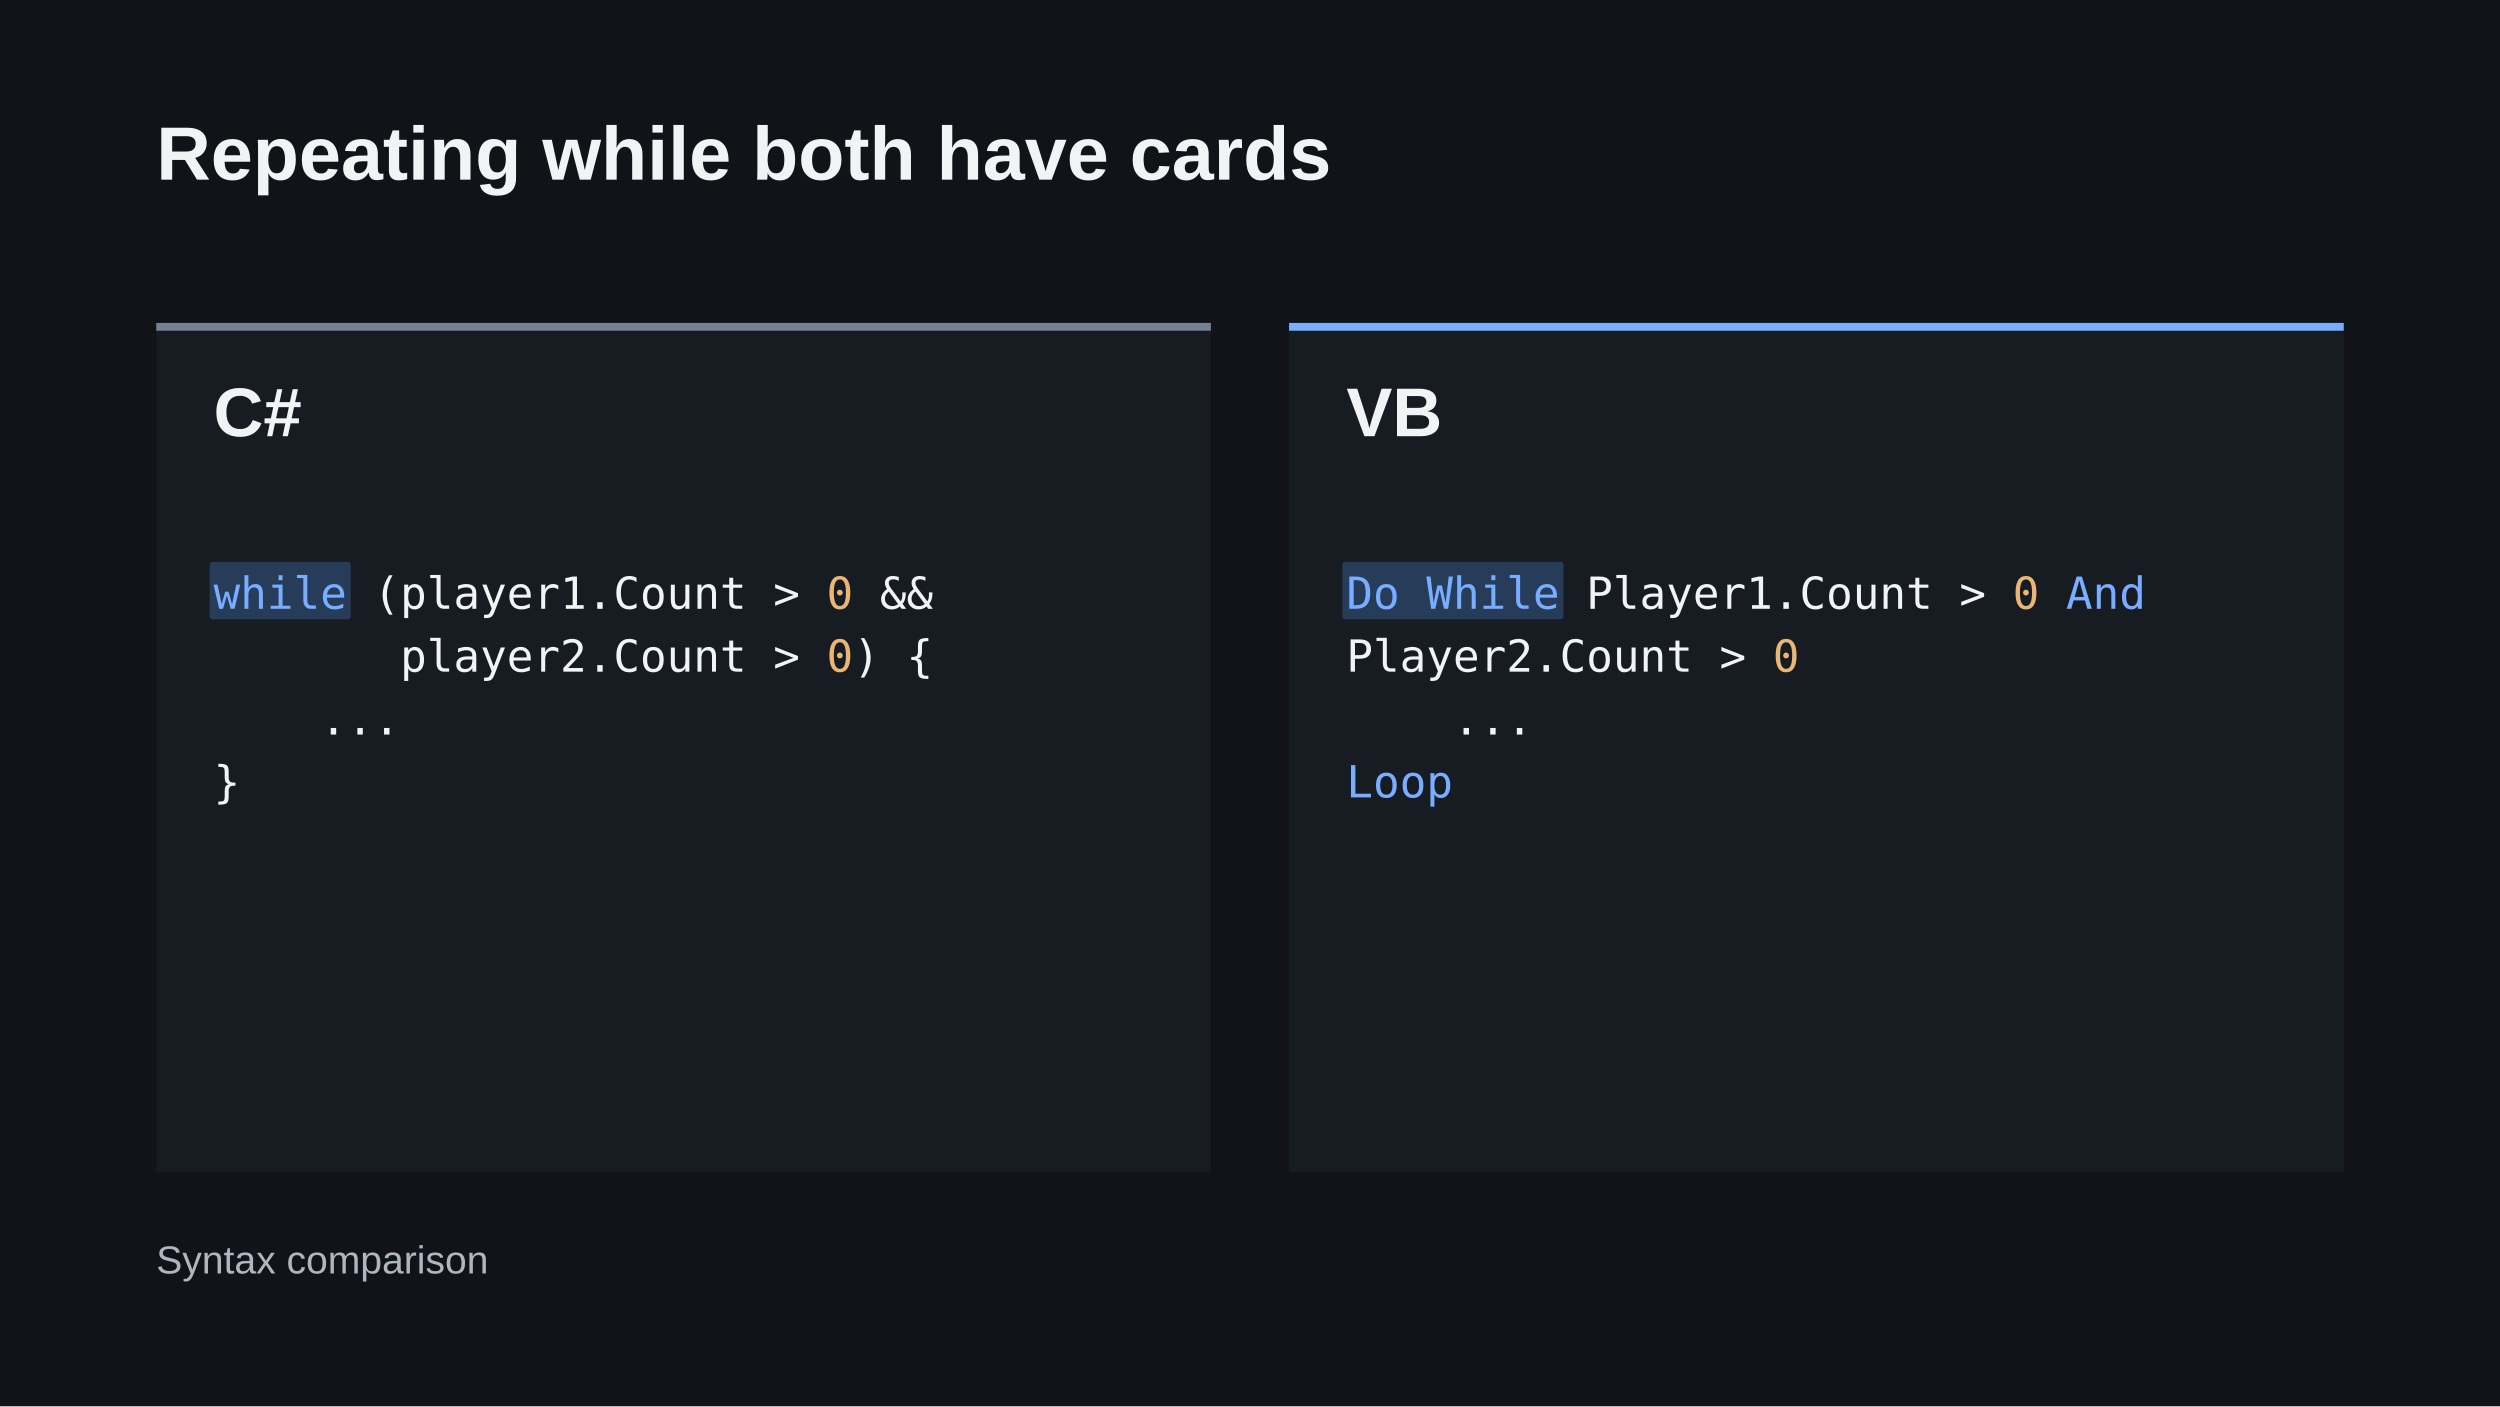
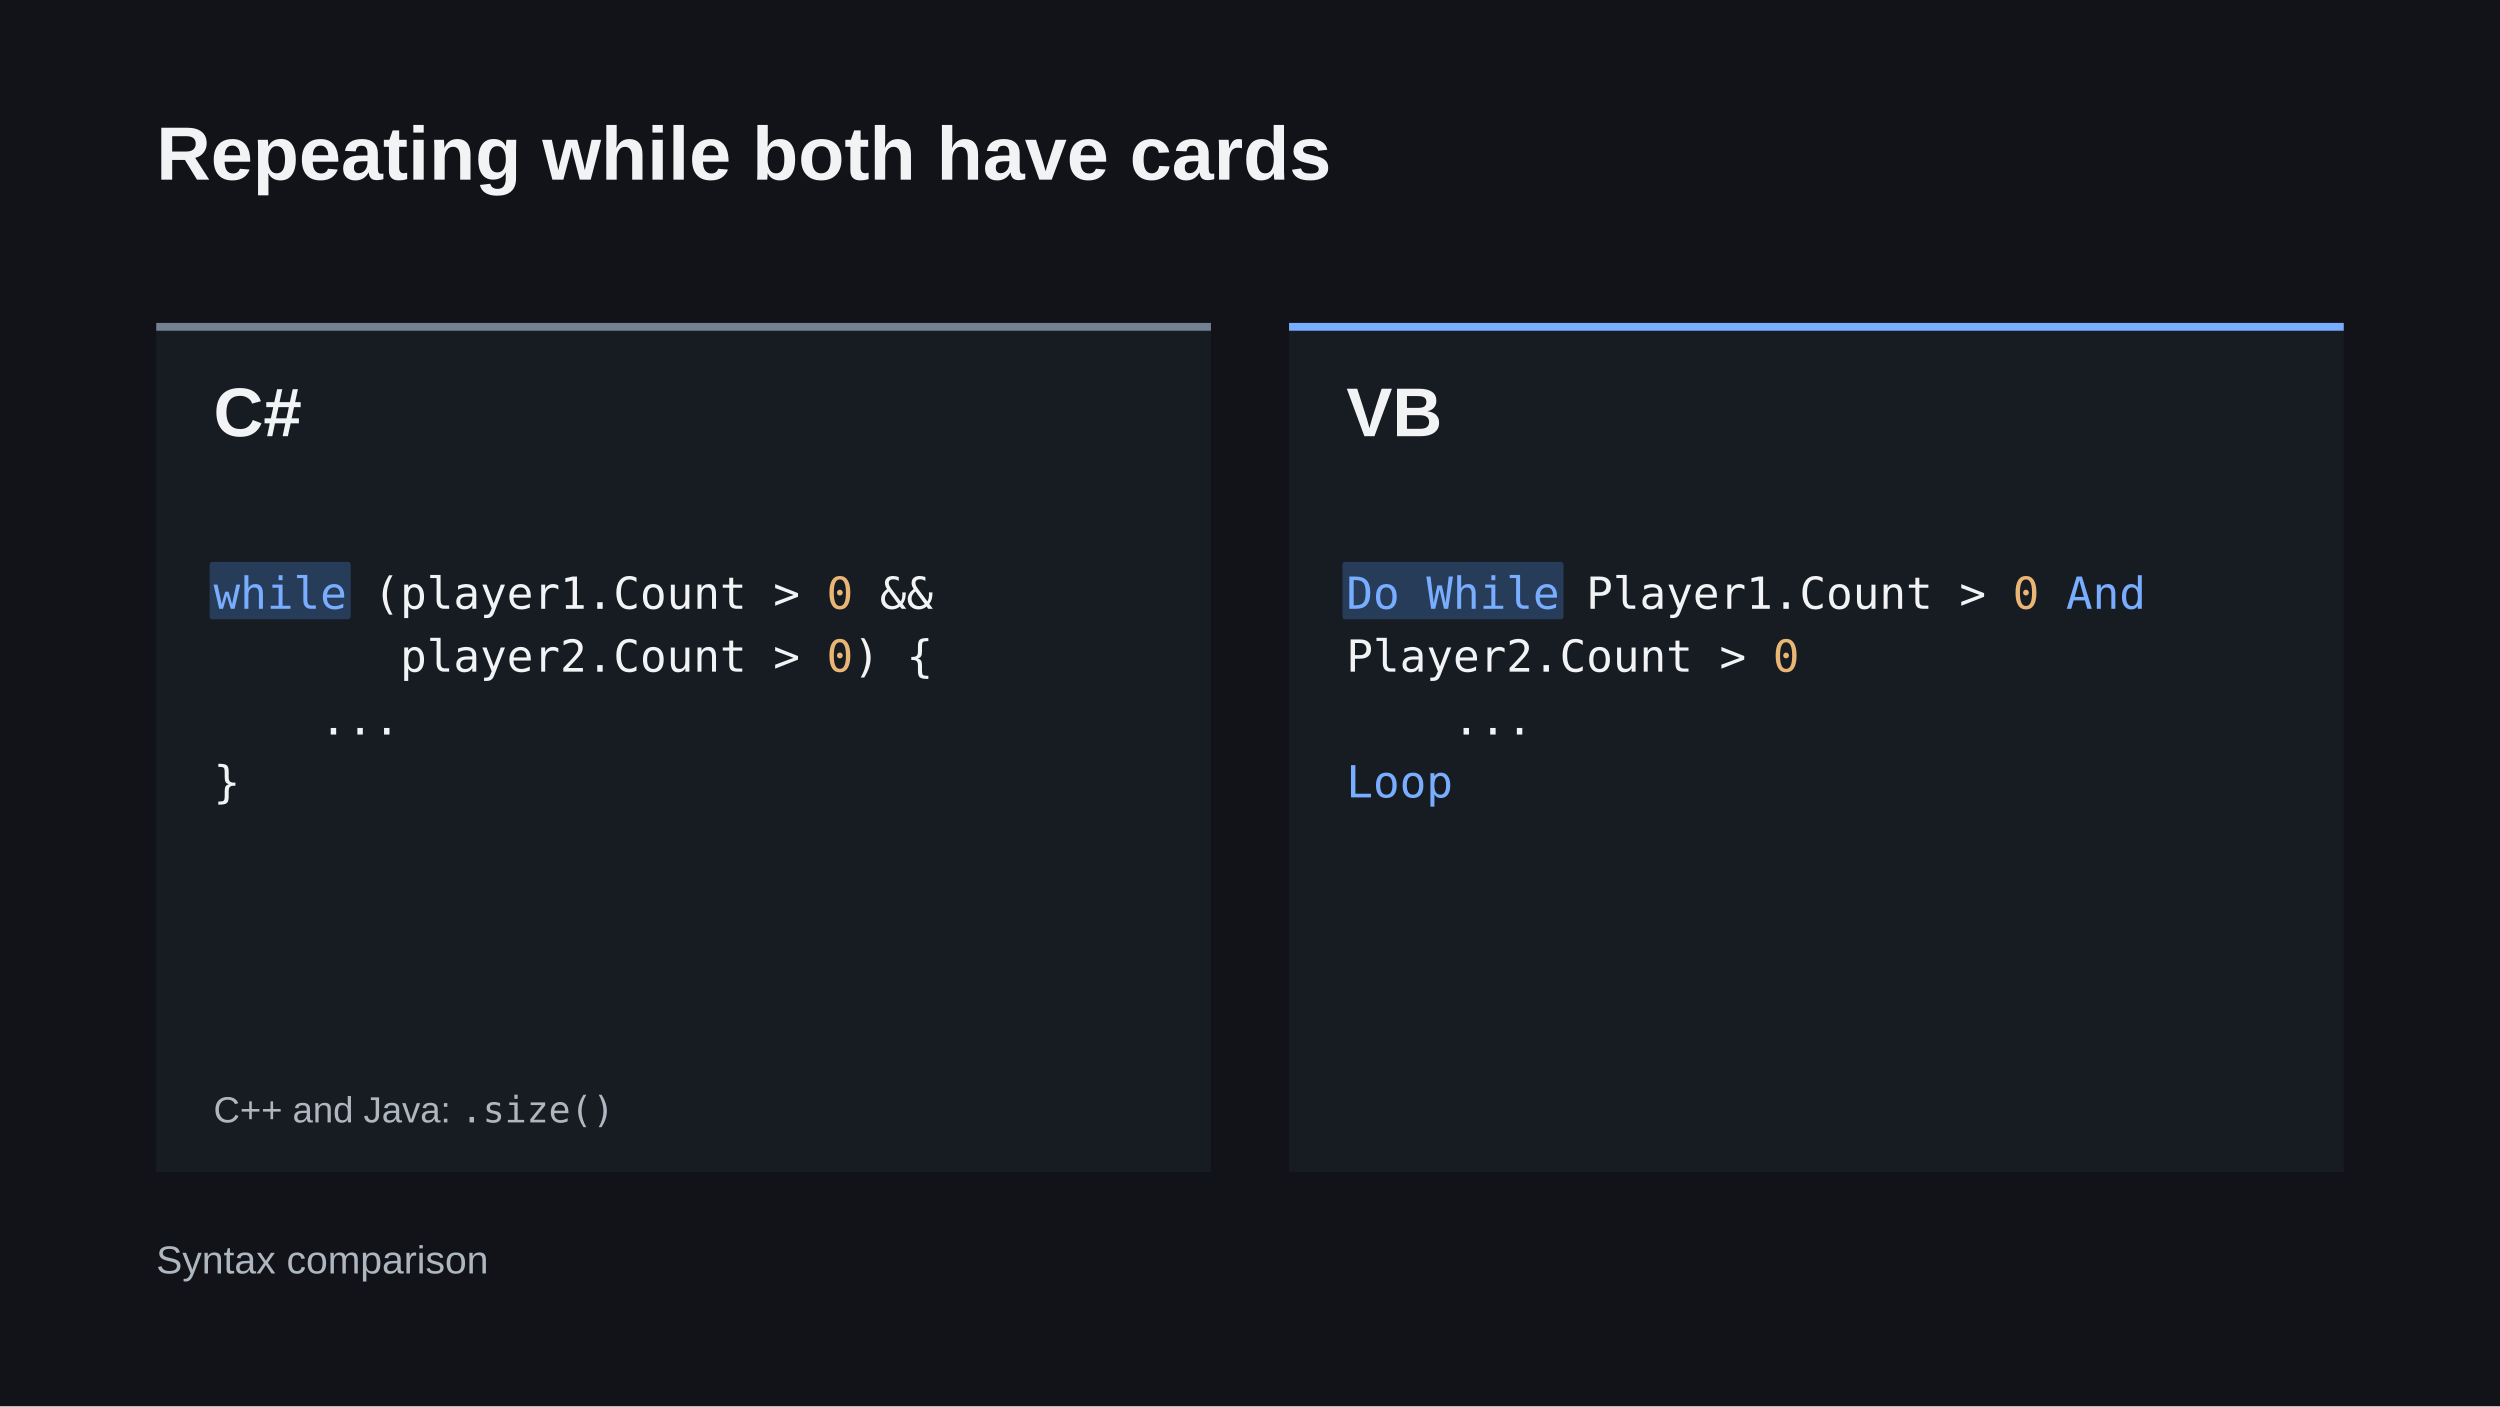
<svg xmlns="http://www.w3.org/2000/svg" width="1920" height="1080" viewBox="0 0 1920 1080" role="img">
  <defs>
    <pattern id="back" width="12" height="12" patternUnits="userSpaceOnUse">
      <path d="M0 6L6 0L12 6L6 12Z" fill="none" stroke="#8fa1c5" stroke-width="1" />
    </pattern>
    <pattern id="felt" width="10" height="10" patternUnits="userSpaceOnUse">
      <path d="M1 2h1M6 7h1" stroke="#ffffff" stroke-opacity=".035" />
    </pattern>
  </defs>
  <rect x="0.00" y="0.00" width="1920.00" height="1080.00" rx="0" fill="#111318" />
  <text x="120.00" y="138.00" font-family="Liberation Sans" font-size="58" font-weight="700" fill="#f1f3f5" text-anchor="start" opacity="1" xml:space="preserve">Repeating while both have cards</text>
  <rect x="120.00" y="248.00" width="810.00" height="652.00" rx="0" fill="#171c23" />
  <rect x="120.00" y="248.00" width="810.00" height="6.00" rx="0" fill="#738192" />
  <text x="164.00" y="335.00" font-family="Liberation Sans" font-size="53" font-weight="700" fill="#f1f3f5" text-anchor="start" opacity="1" xml:space="preserve">C#</text>
  <rect x="161.00" y="431.58" width="108.34" height="44.00" rx="2" fill="#263c58" />
  <text x="164.00" y="467.58" font-family="DejaVu Sans Mono" font-size="34" font-weight="400" fill="#79adff" text-anchor="start" opacity="1" xml:space="preserve">while</text>
  <text x="266.34" y="467.58" font-family="DejaVu Sans Mono" font-size="34" font-weight="400" fill="#f1f3f5" text-anchor="start" opacity="1" xml:space="preserve"> (</text>
  <text x="307.28" y="467.58" font-family="DejaVu Sans Mono" font-size="34" font-weight="400" fill="#f1f3f5" text-anchor="start" opacity="1" xml:space="preserve">player1</text>
  <text x="450.56" y="467.58" font-family="DejaVu Sans Mono" font-size="34" font-weight="400" fill="#f1f3f5" text-anchor="start" opacity="1" xml:space="preserve">.</text>
  <text x="471.03" y="467.58" font-family="DejaVu Sans Mono" font-size="34" font-weight="400" fill="#f1f3f5" text-anchor="start" opacity="1" xml:space="preserve">Count</text>
  <text x="573.38" y="467.58" font-family="DejaVu Sans Mono" font-size="34" font-weight="400" fill="#f1f3f5" text-anchor="start" opacity="1" xml:space="preserve"> &gt; </text>
  <text x="634.78" y="467.58" font-family="DejaVu Sans Mono" font-size="34" font-weight="400" fill="#eab676" text-anchor="start" opacity="1" xml:space="preserve">0</text>
  <text x="655.25" y="467.58" font-family="DejaVu Sans Mono" font-size="34" font-weight="400" fill="#f1f3f5" text-anchor="start" opacity="1" xml:space="preserve"> &amp;&amp;</text>
  <text x="164.00" y="515.86" font-family="DejaVu Sans Mono" font-size="34" font-weight="400" fill="#f1f3f5" text-anchor="start" opacity="1" xml:space="preserve">       </text>
  <text x="307.28" y="515.86" font-family="DejaVu Sans Mono" font-size="34" font-weight="400" fill="#f1f3f5" text-anchor="start" opacity="1" xml:space="preserve">player2</text>
  <text x="450.56" y="515.86" font-family="DejaVu Sans Mono" font-size="34" font-weight="400" fill="#f1f3f5" text-anchor="start" opacity="1" xml:space="preserve">.</text>
  <text x="471.03" y="515.86" font-family="DejaVu Sans Mono" font-size="34" font-weight="400" fill="#f1f3f5" text-anchor="start" opacity="1" xml:space="preserve">Count</text>
  <text x="573.38" y="515.86" font-family="DejaVu Sans Mono" font-size="34" font-weight="400" fill="#f1f3f5" text-anchor="start" opacity="1" xml:space="preserve"> &gt; </text>
  <text x="634.78" y="515.86" font-family="DejaVu Sans Mono" font-size="34" font-weight="400" fill="#eab676" text-anchor="start" opacity="1" xml:space="preserve">0</text>
  <text x="655.25" y="515.86" font-family="DejaVu Sans Mono" font-size="34" font-weight="400" fill="#f1f3f5" text-anchor="start" opacity="1" xml:space="preserve">) {</text>
  <text x="164.00" y="564.14" font-family="DejaVu Sans Mono" font-size="34" font-weight="400" fill="#f1f3f5" text-anchor="start" opacity="1" xml:space="preserve">    ...</text>
  <text x="164.00" y="612.42" font-family="DejaVu Sans Mono" font-size="34" font-weight="400" fill="#f1f3f5" text-anchor="start" opacity="1" xml:space="preserve">}</text>
  <rect x="990.00" y="248.00" width="810.00" height="652.00" rx="0" fill="#171c23" />
  <rect x="990.00" y="248.00" width="810.00" height="6.00" rx="0" fill="#79adff" />
  <text x="1034.00" y="335.00" font-family="Liberation Sans" font-size="53" font-weight="700" fill="#f1f3f5" text-anchor="start" opacity="1" xml:space="preserve">VB</text>
  <rect x="1031.00" y="431.58" width="169.75" height="44.00" rx="2" fill="#263c58" />
  <text x="1034.00" y="467.58" font-family="DejaVu Sans Mono" font-size="34" font-weight="400" fill="#79adff" text-anchor="start" opacity="1" xml:space="preserve">Do</text>
  <text x="1074.94" y="467.58" font-family="DejaVu Sans Mono" font-size="34" font-weight="400" fill="#f1f3f5" text-anchor="start" opacity="1" xml:space="preserve"> </text>
  <text x="1095.41" y="467.58" font-family="DejaVu Sans Mono" font-size="34" font-weight="400" fill="#79adff" text-anchor="start" opacity="1" xml:space="preserve">While</text>
  <text x="1197.75" y="467.58" font-family="DejaVu Sans Mono" font-size="34" font-weight="400" fill="#f1f3f5" text-anchor="start" opacity="1" xml:space="preserve"> </text>
  <text x="1218.22" y="467.58" font-family="DejaVu Sans Mono" font-size="34" font-weight="400" fill="#f1f3f5" text-anchor="start" opacity="1" xml:space="preserve">Player1</text>
  <text x="1361.50" y="467.58" font-family="DejaVu Sans Mono" font-size="34" font-weight="400" fill="#f1f3f5" text-anchor="start" opacity="1" xml:space="preserve">.</text>
  <text x="1381.97" y="467.58" font-family="DejaVu Sans Mono" font-size="34" font-weight="400" fill="#f1f3f5" text-anchor="start" opacity="1" xml:space="preserve">Count</text>
  <text x="1484.31" y="467.58" font-family="DejaVu Sans Mono" font-size="34" font-weight="400" fill="#f1f3f5" text-anchor="start" opacity="1" xml:space="preserve"> &gt; </text>
  <text x="1545.72" y="467.58" font-family="DejaVu Sans Mono" font-size="34" font-weight="400" fill="#eab676" text-anchor="start" opacity="1" xml:space="preserve">0</text>
  <text x="1566.19" y="467.58" font-family="DejaVu Sans Mono" font-size="34" font-weight="400" fill="#f1f3f5" text-anchor="start" opacity="1" xml:space="preserve"> </text>
  <text x="1586.66" y="467.58" font-family="DejaVu Sans Mono" font-size="34" font-weight="400" fill="#79adff" text-anchor="start" opacity="1" xml:space="preserve">And</text>
  <text x="1648.06" y="467.58" font-family="DejaVu Sans Mono" font-size="34" font-weight="400" fill="#f1f3f5" text-anchor="start" opacity="1" xml:space="preserve"> </text>
  <text x="1034.00" y="515.86" font-family="DejaVu Sans Mono" font-size="34" font-weight="400" fill="#f1f3f5" text-anchor="start" opacity="1" xml:space="preserve">Player2</text>
  <text x="1177.28" y="515.86" font-family="DejaVu Sans Mono" font-size="34" font-weight="400" fill="#f1f3f5" text-anchor="start" opacity="1" xml:space="preserve">.</text>
  <text x="1197.75" y="515.86" font-family="DejaVu Sans Mono" font-size="34" font-weight="400" fill="#f1f3f5" text-anchor="start" opacity="1" xml:space="preserve">Count</text>
  <text x="1300.09" y="515.86" font-family="DejaVu Sans Mono" font-size="34" font-weight="400" fill="#f1f3f5" text-anchor="start" opacity="1" xml:space="preserve"> &gt; </text>
  <text x="1361.50" y="515.86" font-family="DejaVu Sans Mono" font-size="34" font-weight="400" fill="#eab676" text-anchor="start" opacity="1" xml:space="preserve">0</text>
  <text x="1034.00" y="564.14" font-family="DejaVu Sans Mono" font-size="34" font-weight="400" fill="#f1f3f5" text-anchor="start" opacity="1" xml:space="preserve">    ...</text>
  <text x="1034.00" y="612.42" font-family="DejaVu Sans Mono" font-size="34" font-weight="400" fill="#79adff" text-anchor="start" opacity="1" xml:space="preserve">Loop</text>
+   <text x="164.00" y="862.00" font-family="Liberation Sans" font-size="28" font-weight="400" fill="#aeb6bf" text-anchor="start" opacity="1" xml:space="preserve">C++ and Java: <tspan font-family="DejaVu Sans Mono">.size()</tspan>
+   </text>
  <text x="120.00" y="978.00" font-family="Liberation Sans" font-size="30" font-weight="400" fill="#aeb6bf" text-anchor="start" opacity="1" xml:space="preserve">Syntax comparison</text>
</svg>
